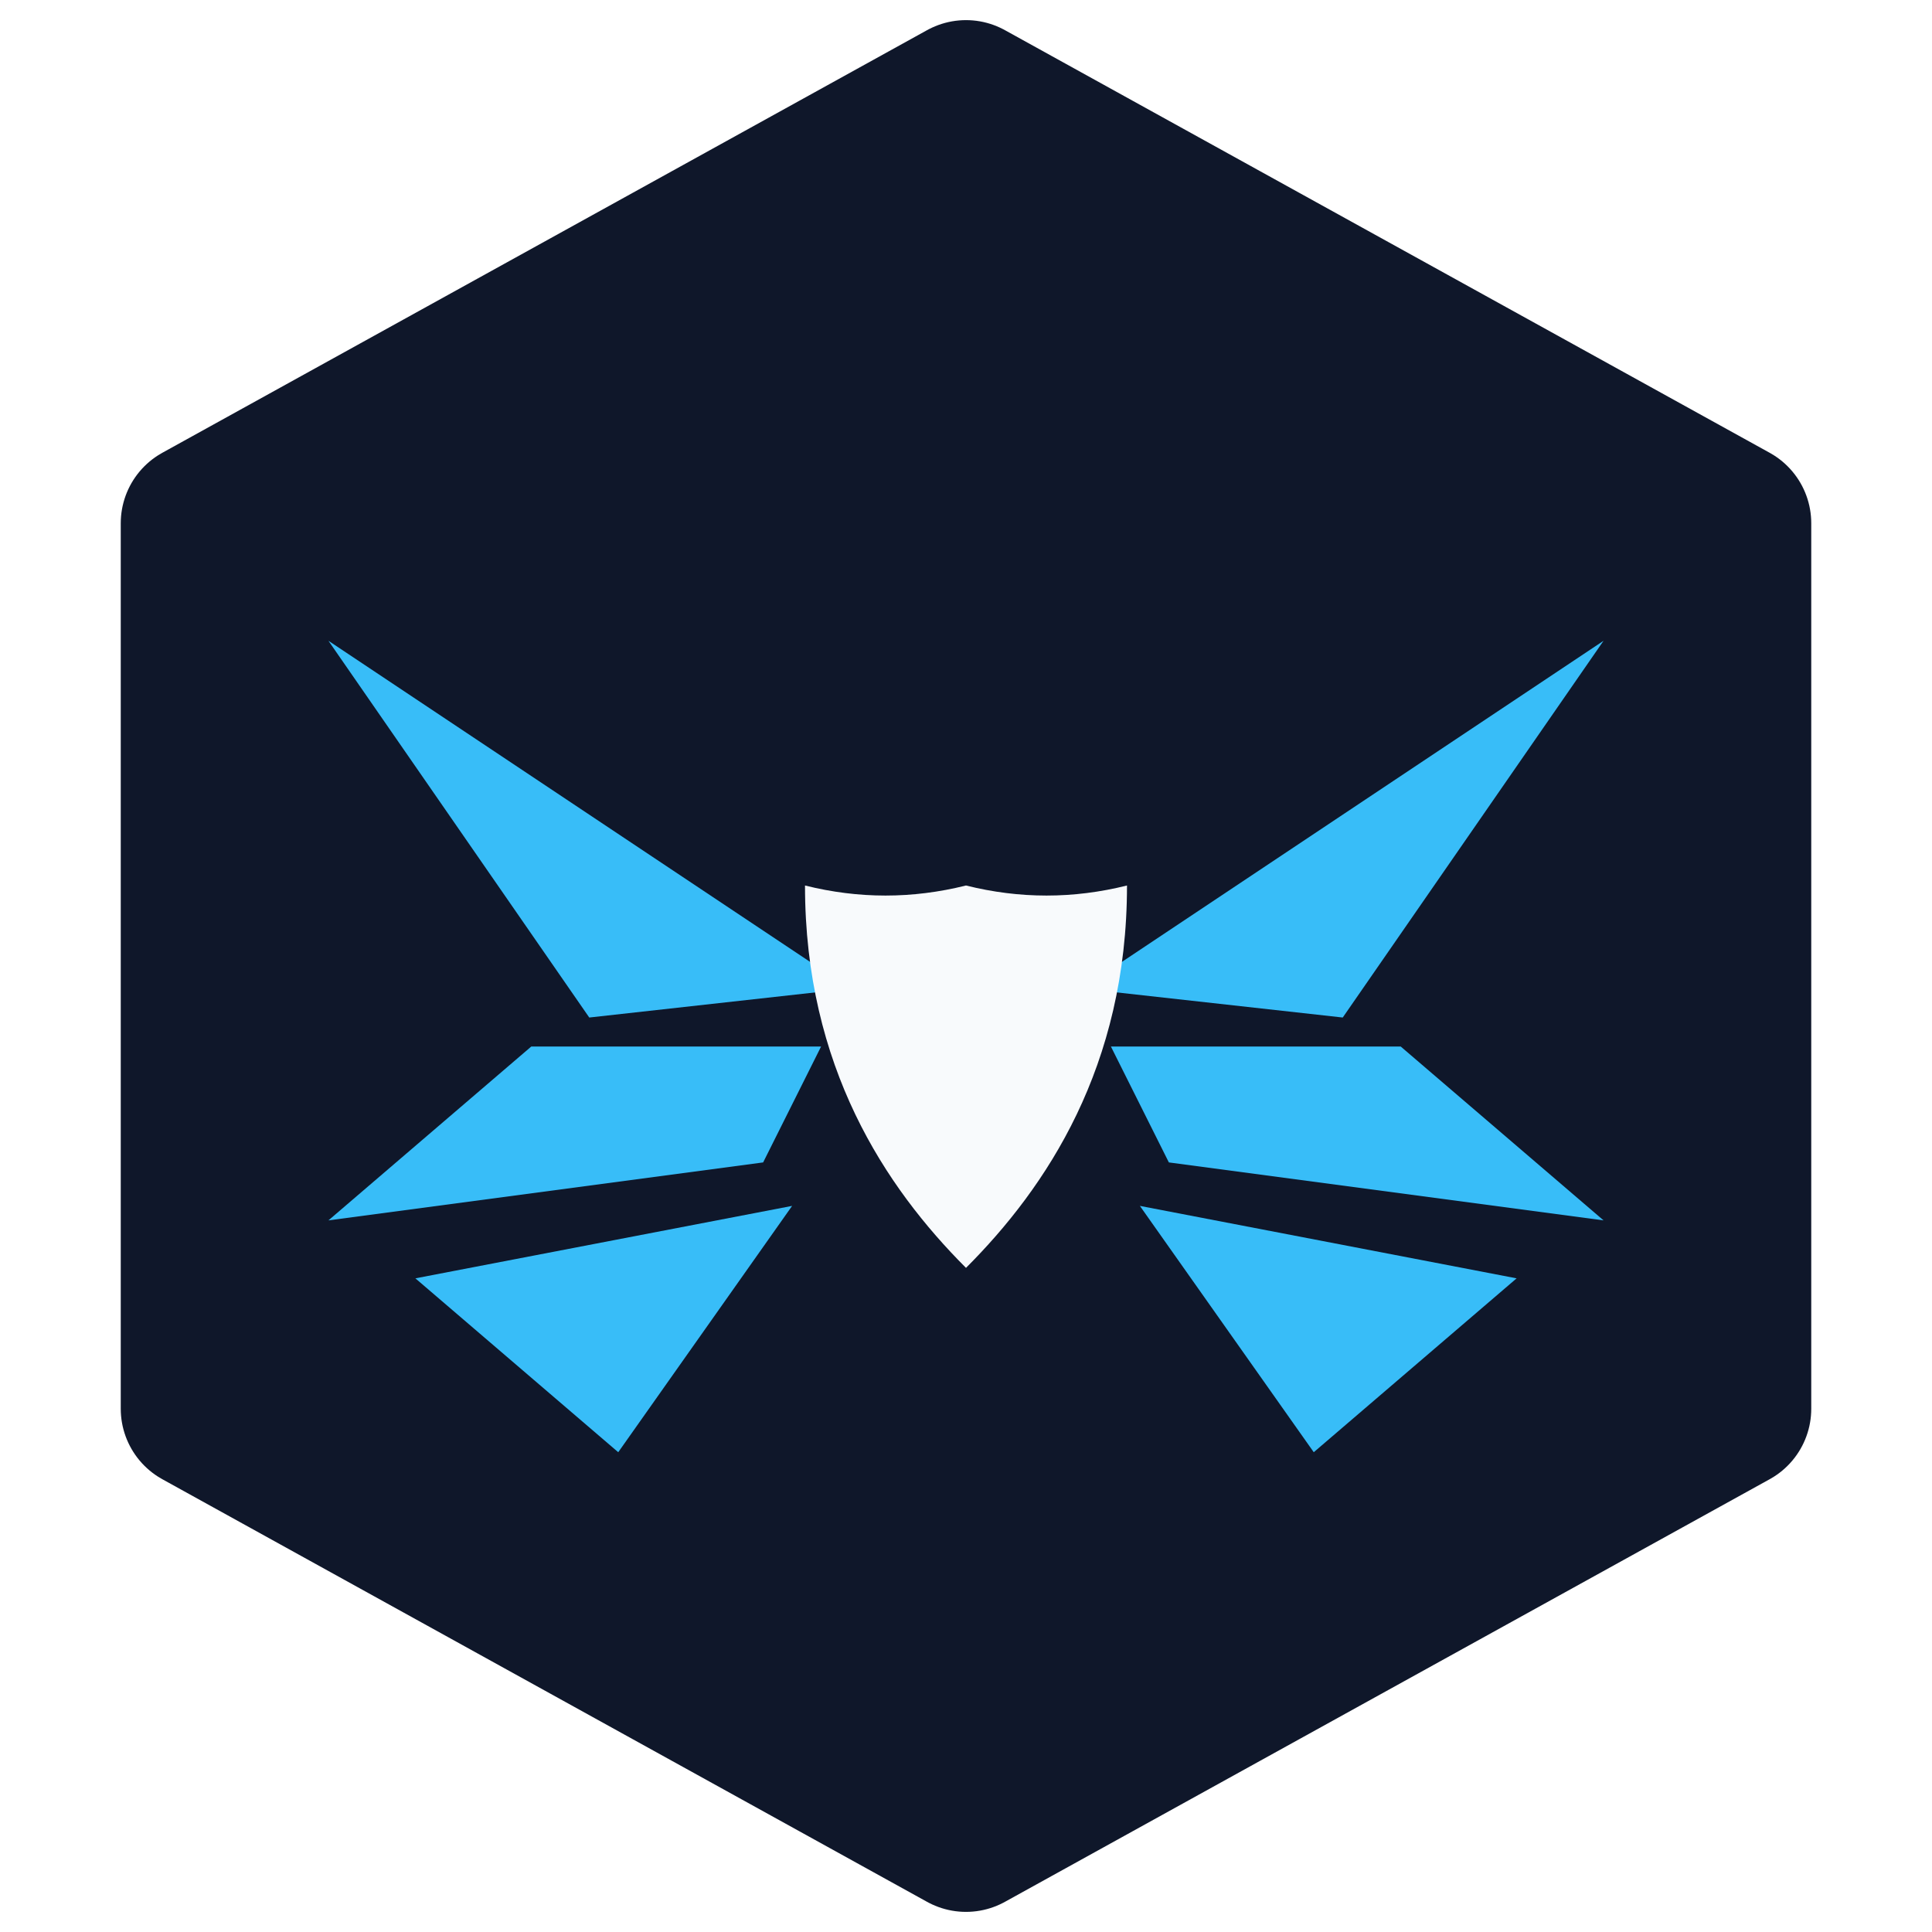
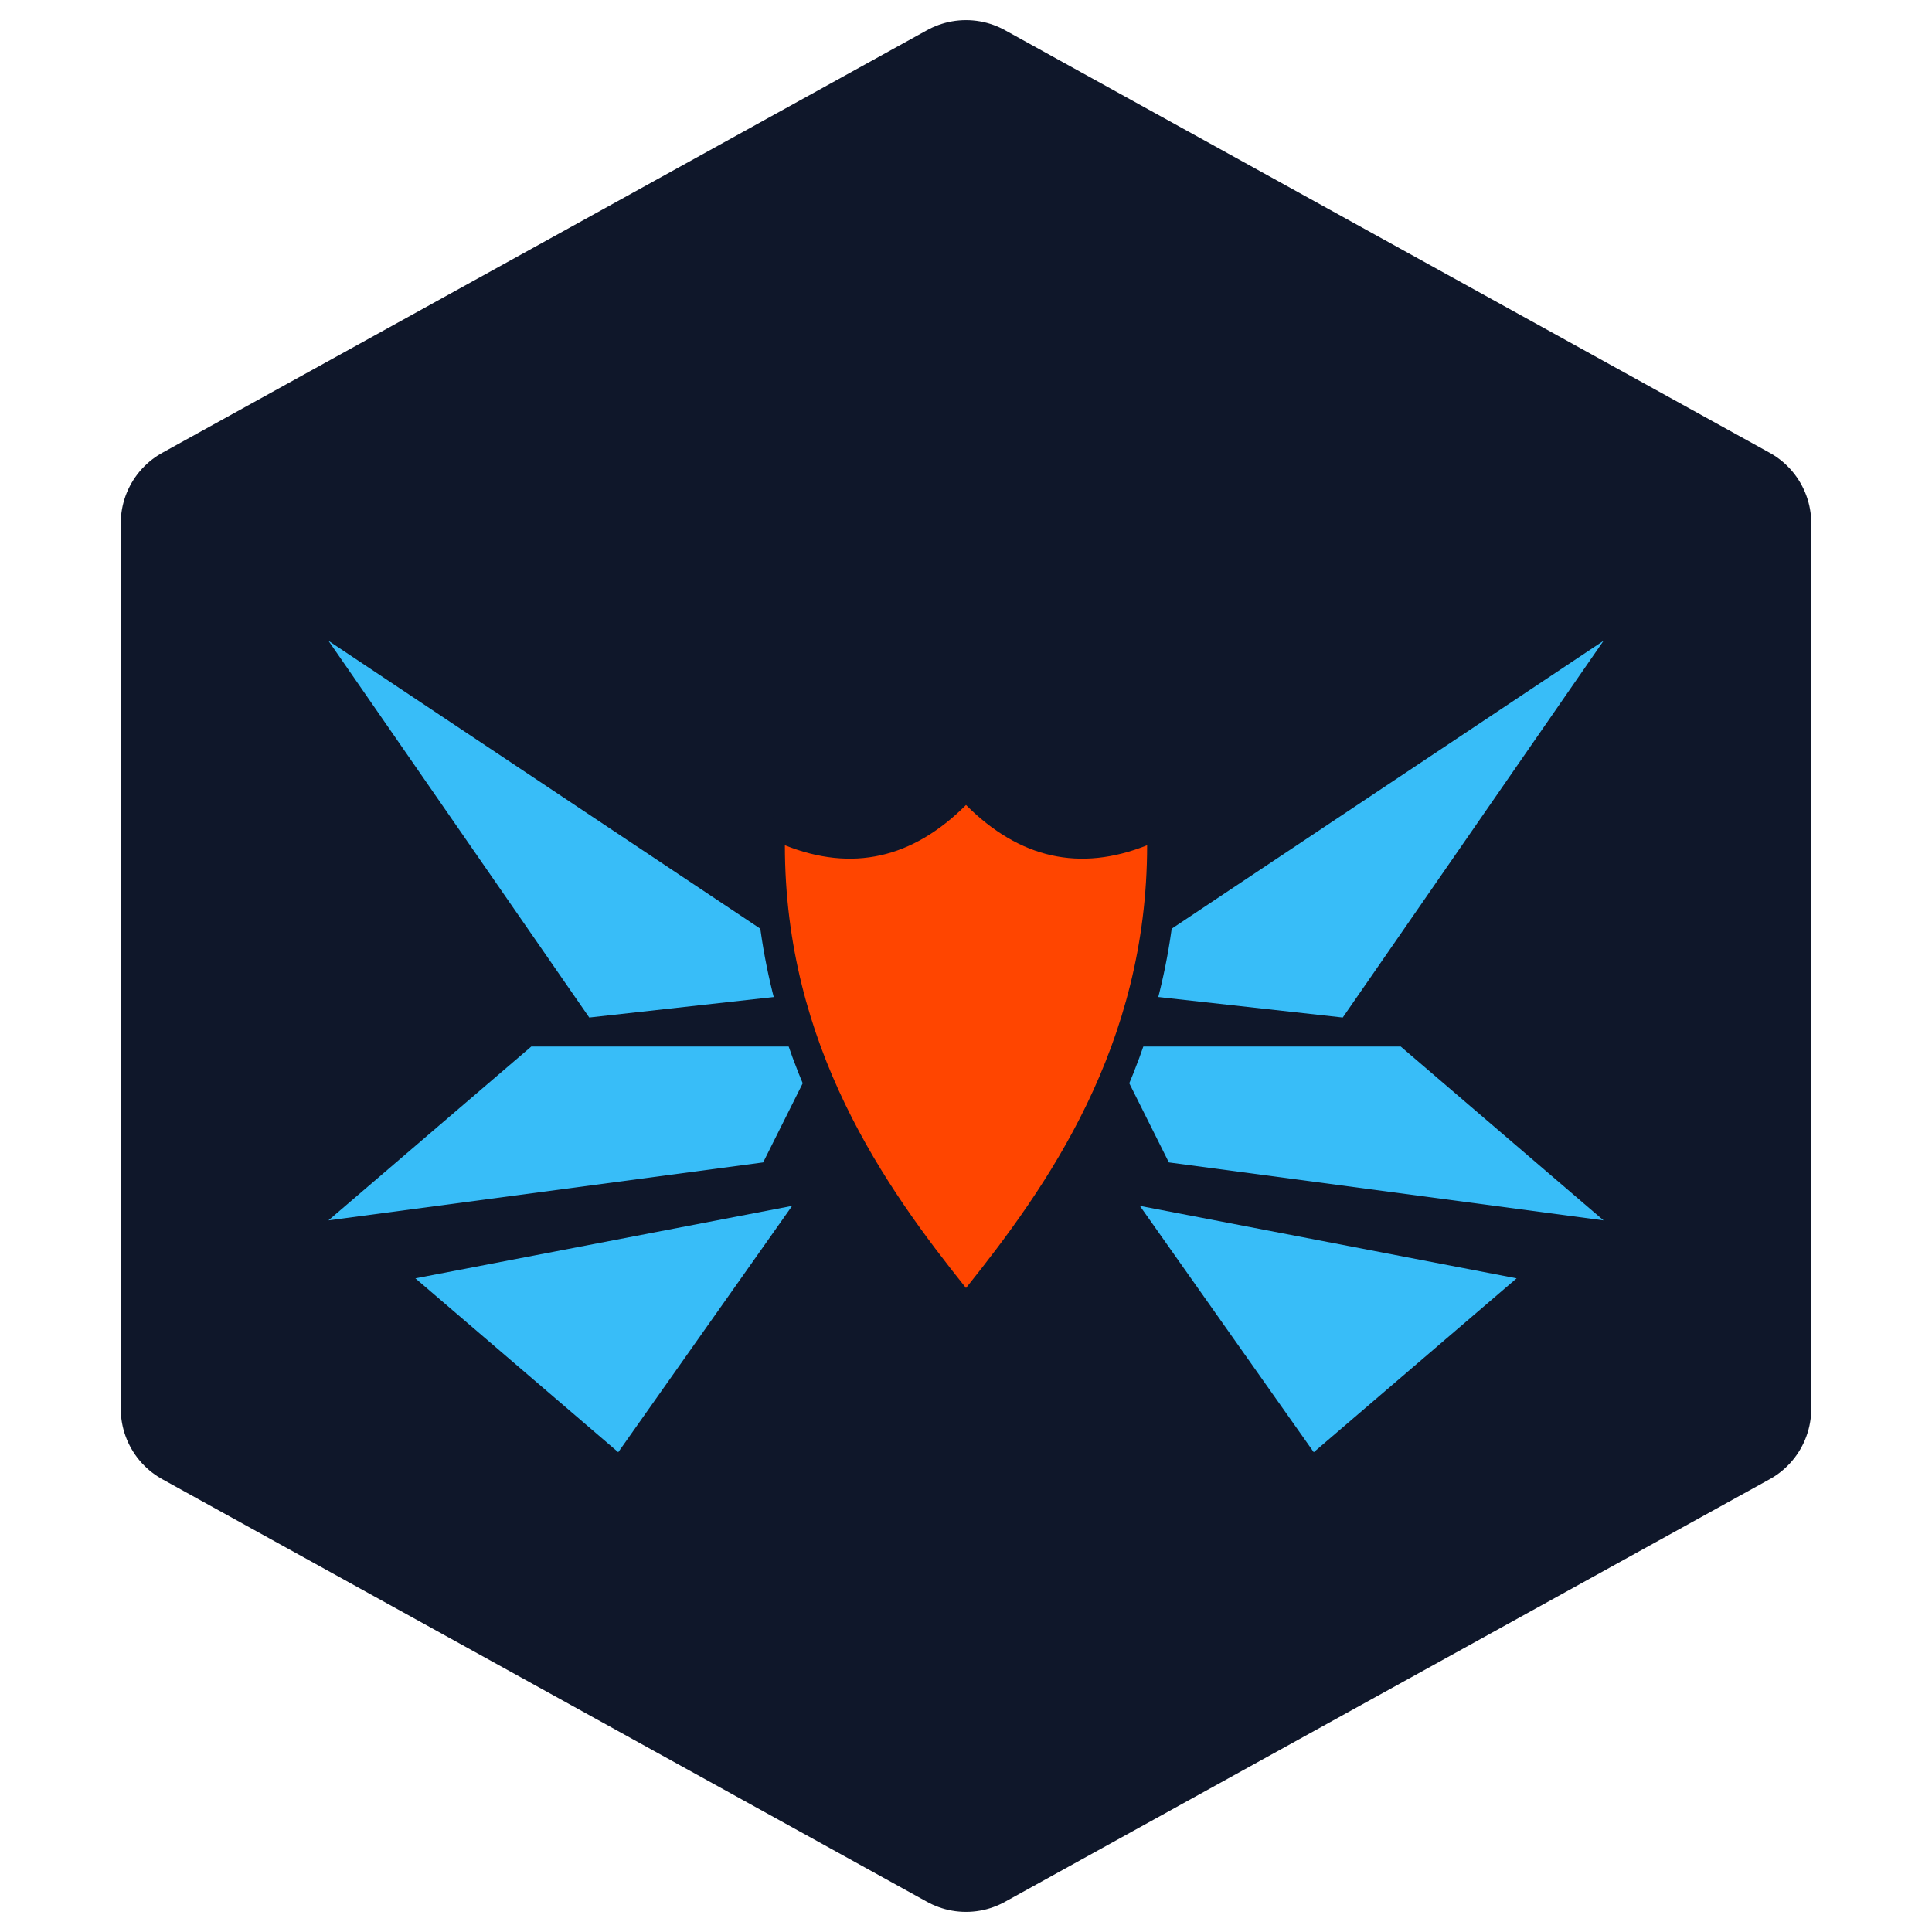
- <svg xmlns="http://www.w3.org/2000/svg" viewBox="0 0 96 96" width="96" height="96" fill="none">
+ <svg xmlns="http://www.w3.org/2000/svg" width="96" height="96" viewBox="0 0 96 96" role="img" aria-label="Hermes admin mark">
  <path d="M48 5 L86 26 V70 L48 91 L10 70 V26 Z" fill="#0F172A" stroke="#0F172A" stroke-width="8" stroke-linejoin="round" />
-   <g transform="translate(48 52) scale(.72) translate(-48 -52)">
-     <g fill="#38BDF8">
-       <path d="M56 48 L92 24 L74 50 Z" />
-       <path d="M58 52 L78 52 L92 64 L62 60 Z" />
-       <path d="M60 63 L86 68 L72 80 Z" />
-     </g>
-     <g fill="#38BDF8" transform="translate(96 0) scale(-1 1)">
+   <g transform="translate(48 52) scale(.72) translate(-48 -52)" fill="#38BDF8">
+     <path d="M56 48 L92 24 L74 50 Z" />
+     <path d="M58 52 L78 52 L92 64 L62 60 Z" />
+     <path d="M60 63 L86 68 L72 80 Z" />
+     <g transform="translate(96 0) scale(-1 1)">
      <path d="M56 48 L92 24 L74 50 Z" />
      <path d="M58 52 L78 52 L92 64 L62 60 Z" />
      <path d="M60 63 L86 68 L72 80 Z" />
    </g>
  </g>
-   <path d="M48 44 Q52 45 56 44 C56 53 52 59 48 63 C44 59 40 53 40 44 Q44 45 48 44 Z" fill="#F8FAFC" />
+   <path d="M 48 40 Q 52 44, 57 42 C 57 52, 52 59, 48 64 C 44 59, 39 52, 39 42 Q 44 44, 48 40 Z" fill="#FF4500" stroke="#0F172A" stroke-width="3" stroke-linejoin="round" paint-order="stroke" />
</svg>
